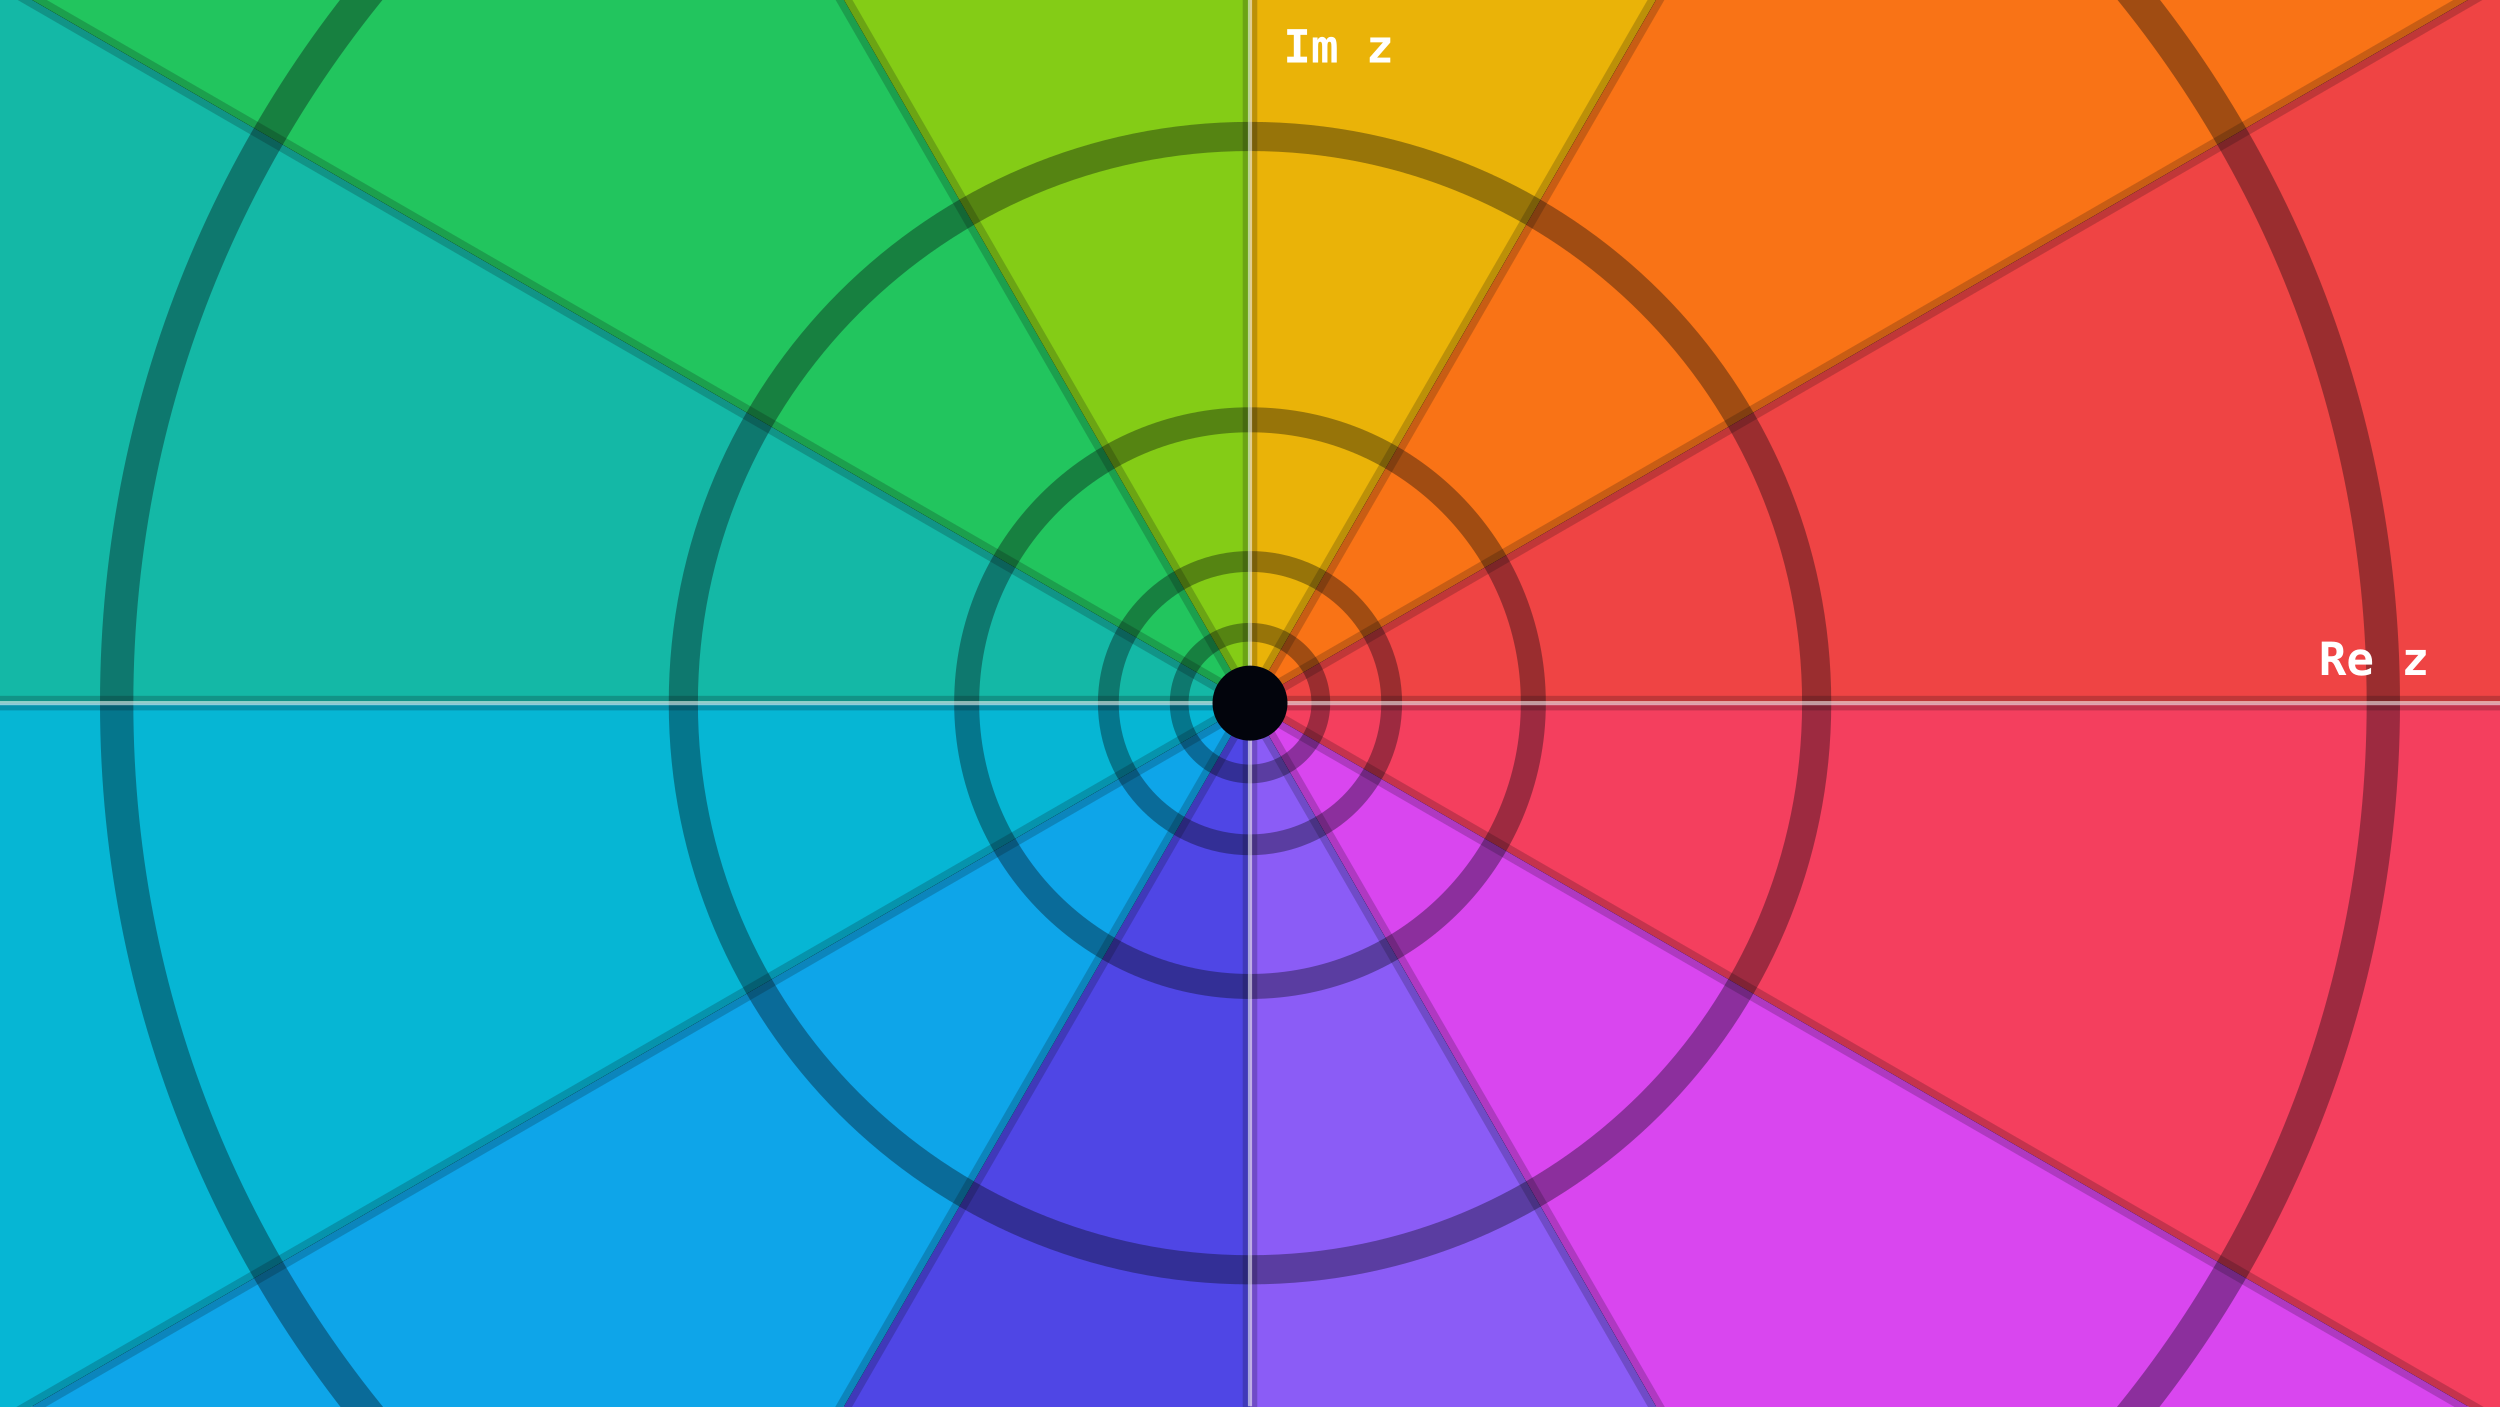
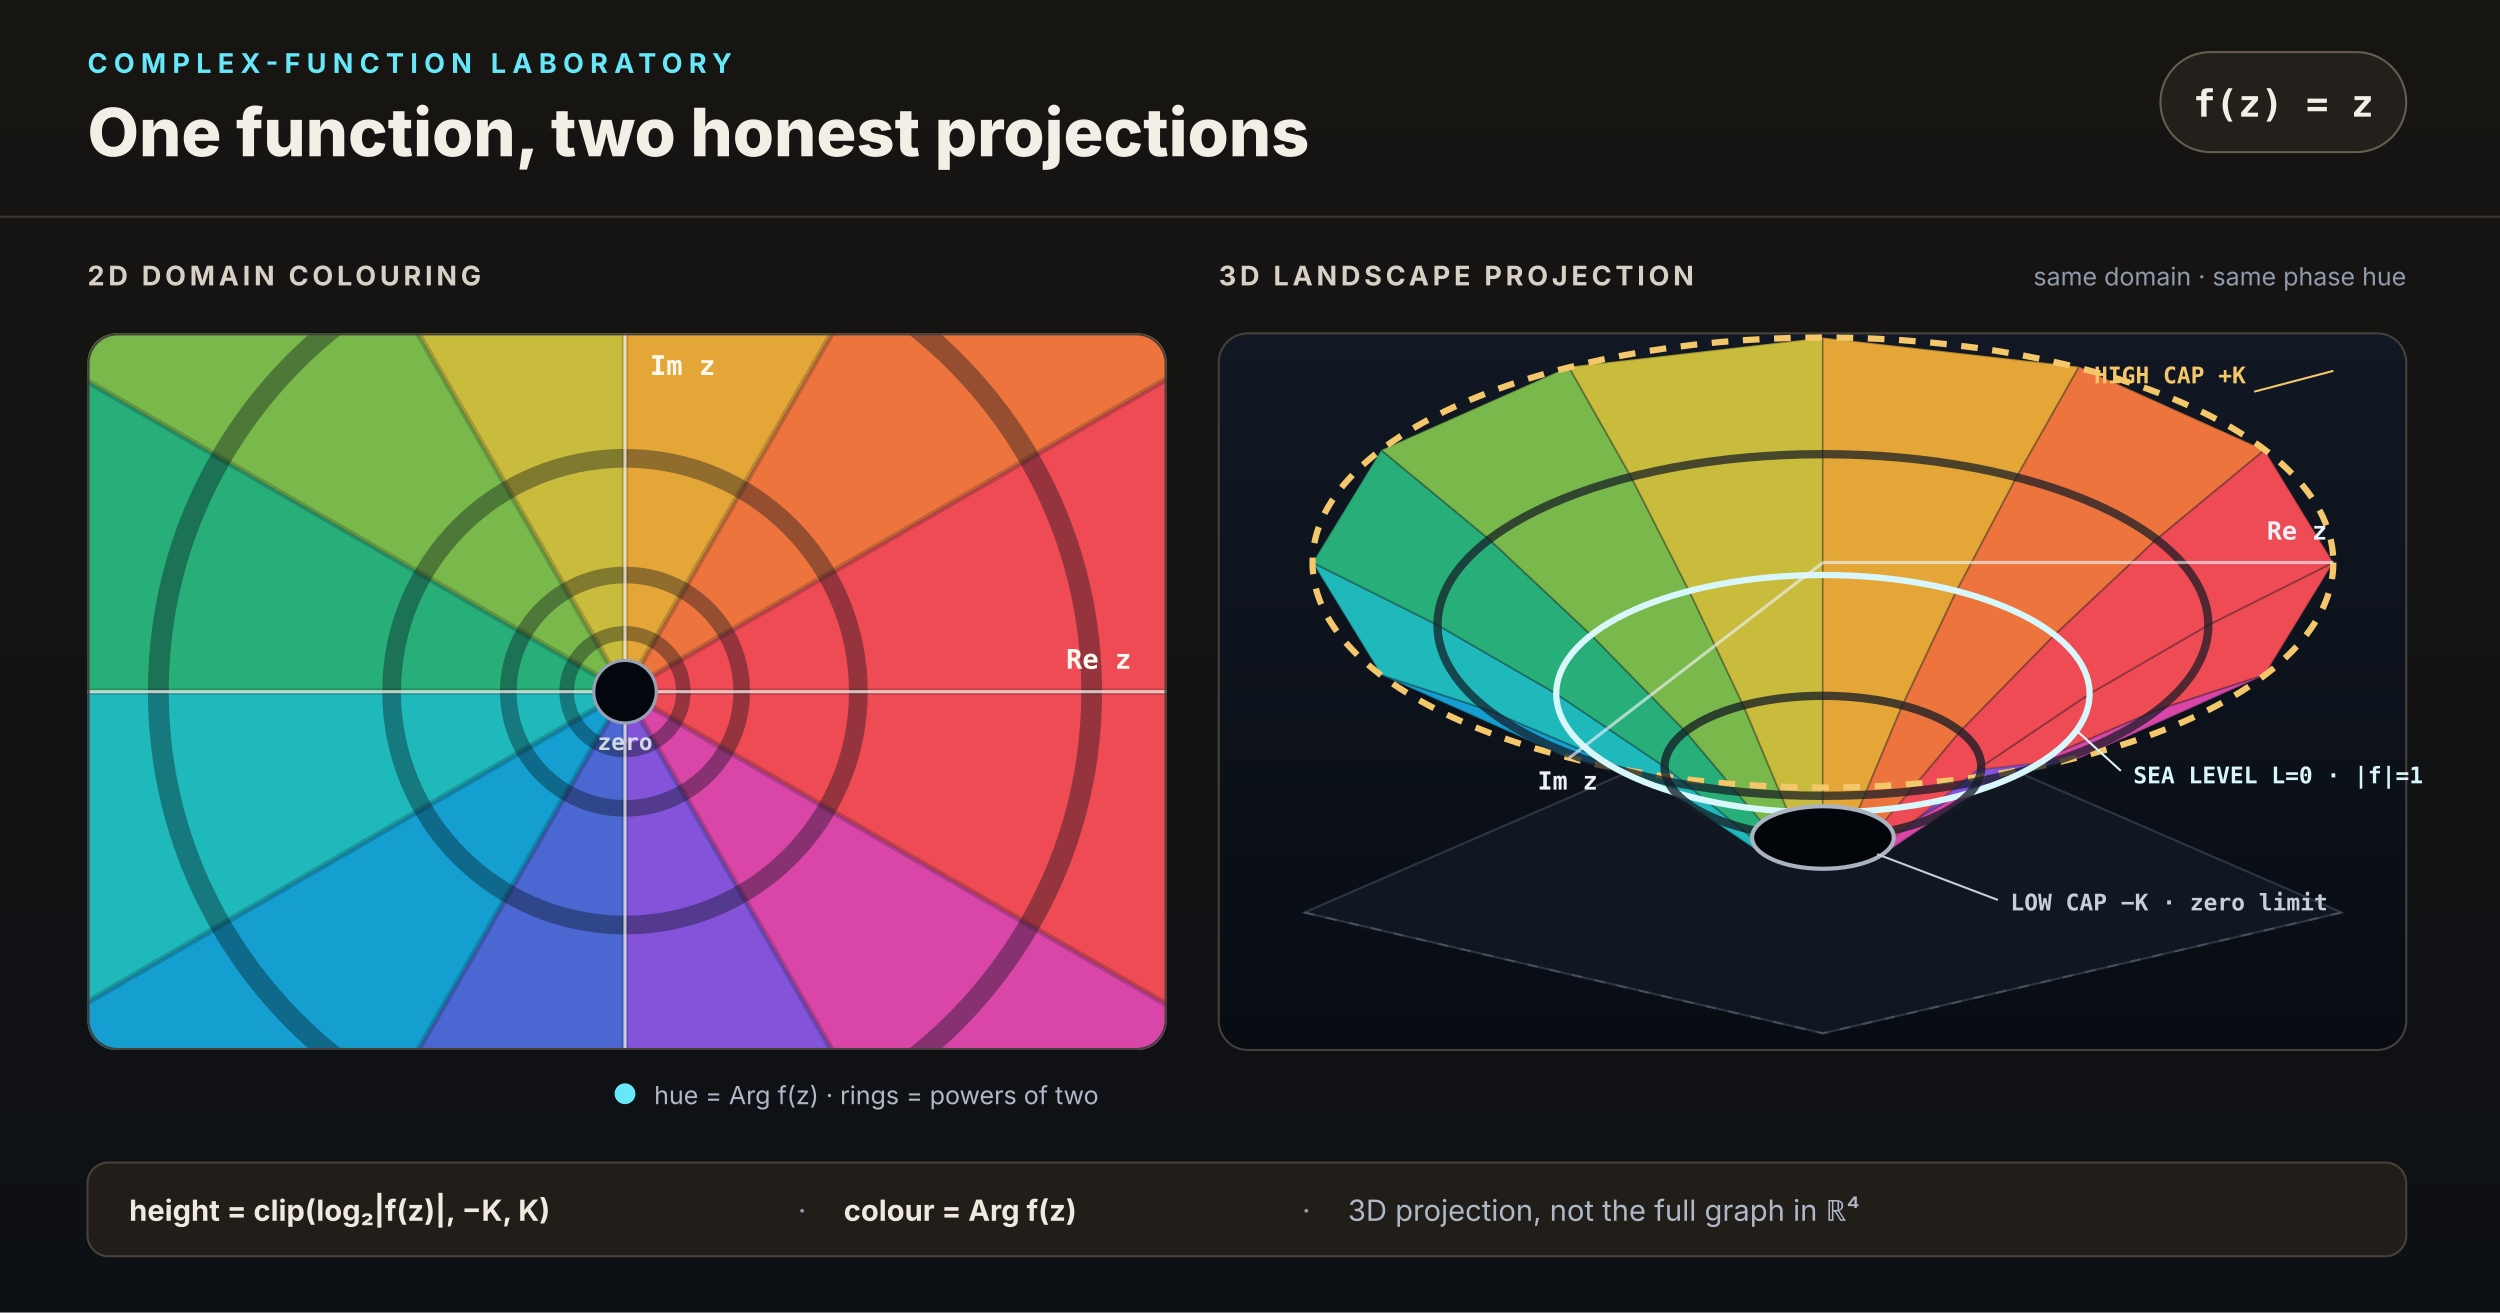
- <svg xmlns="http://www.w3.org/2000/svg" viewBox="0 0 1200 675" role="img" aria-labelledby="title description">
-   <rect width="1200" height="675" fill="#070b13" />
+ <svg xmlns="http://www.w3.org/2000/svg" viewBox="0 0 1200 630" width="1200" height="630" role="img" aria-labelledby="title description">
+   <defs>
+     <linearGradient id="background" x1="0" y1="0" x2="0" y2="1">
+       <stop offset="0" stop-color="#171512" />
+       <stop offset="1" stop-color="#0d1015" />
+     </linearGradient>
+     <linearGradient id="panel" x1="0" y1="0" x2="0" y2="1">
+       <stop offset="0" stop-color="#111823" />
+       <stop offset="1" stop-color="#080c13" />
+     </linearGradient>
+     <clipPath id="map-clip">
+       <rect x="42" y="160" width="518" height="344" rx="14" />
+     </clipPath>
+   </defs>
+   <rect width="1200" height="630" fill="url(#background)" />
+   <path d="M0 104H1200" stroke="#3b352e" />
+   <g font-family="ui-sans-serif,system-ui,-apple-system,BlinkMacSystemFont,'Segoe UI',sans-serif">
+     <text x="42" y="35" fill="#67e8f9" font-size="13" font-weight="700" letter-spacing="3">COMPLEX-FUNCTION LABORATORY</text>
+     <text x="42" y="75" fill="#f4efe6" font-size="32" font-weight="760">One function, two honest projections</text>
+     <g transform="translate(1037 25)">
+       <rect width="118" height="48" rx="24" fill="#231f1a" stroke="#675c4d" />
+       <text x="59" y="31" fill="#f4efe6" font-family="ui-monospace,SFMono-Regular,Consolas,monospace" font-size="18" font-weight="700" text-anchor="middle">f(z) = z</text>
+     </g>
+     <text x="42" y="137" fill="#d8d0c4" font-size="13" font-weight="700" letter-spacing="1.8">2D DOMAIN COLOURING</text>
+     <text x="585" y="137" fill="#d8d0c4" font-size="13" font-weight="700" letter-spacing="1.8">3D LANDSCAPE PROJECTION</text>
+     <text x="1155" y="137" fill="#8f9aab" font-size="12" text-anchor="end">same domain · same phase hue</text>
+   </g>
+   <g clip-path="url(#map-clip)">
+     <rect x="42" y="160" width="518" height="344" fill="#090d14" />
+     <g>
+       <path d="M300 332L800 332L733 582Z" fill="#ef4b55" />
+       <path d="M300 332L733 582L550 765Z" fill="#d946a7" />
+       <path d="M300 332L550 765L300 832Z" fill="#8354d9" />
+       <path d="M300 332L300 832L50 765Z" fill="#4b67d1" />
+       <path d="M300 332L50 765L-133 582Z" fill="#159fd0" />
+       <path d="M300 332L-133 582L-200 332Z" fill="#20b9bb" />
+       <path d="M300 332L-200 332L-133 82Z" fill="#28ae79" />
+       <path d="M300 332L-133 82L50 -101Z" fill="#79b84a" />
+       <path d="M300 332L50 -101L300 -168Z" fill="#c9bb3c" />
+       <path d="M300 332L300 -168L550 -101Z" fill="#e5a638" />
+       <path d="M300 332L550 -101L733 82Z" fill="#ed753d" />
+       <path d="M300 332L733 82L800 332Z" fill="#ef4b55" />
+     </g>
+     <g fill="none" stroke="#071019" stroke-opacity=".38">
+       <circle cx="300" cy="332" r="28" stroke-width="7" />
+       <circle cx="300" cy="332" r="56" stroke-width="8" />
+       <circle cx="300" cy="332" r="112" stroke-width="9" />
+       <circle cx="300" cy="332" r="224" stroke-width="10" />
+     </g>
+     <g stroke="#071019" stroke-opacity=".2" stroke-width="3">
+       <path d="M300 332H800" />
+       <path d="M300 332L733 582" />
+       <path d="M300 332L550 765" />
+       <path d="M300 332V832" />
+       <path d="M300 332L50 765" />
+       <path d="M300 332L-133 582" />
+       <path d="M300 332H-200" />
+       <path d="M300 332L-133 82" />
+       <path d="M300 332L50 -101" />
+       <path d="M300 332V-168" />
+       <path d="M300 332L550 -101" />
+       <path d="M300 332L733 82" />
+     </g>
+     <g stroke="#fffaf0" stroke-opacity=".72" stroke-width="1.5">
+       <path d="M42 332H560" />
+       <path d="M300 160V504" />
+     </g>
+     <circle cx="300" cy="332" r="15" fill="#03060c" stroke="#96a2b4" stroke-width="1.5" />
+   </g>
+   <rect x="42.5" y="160.5" width="517" height="343" rx="14" fill="none" stroke="#454039" />
+   <g fill="#fffaf0" font-family="ui-monospace,SFMono-Regular,Consolas,monospace" font-size="13" font-weight="700">
+     <text x="543" y="321" text-anchor="end">Re z</text>
+     <text x="312" y="180">Im z</text>
+     <text x="300" y="360" text-anchor="middle" fill="#d3d9e2" font-size="11">zero</text>
+   </g>
+   <g font-family="ui-sans-serif,system-ui,-apple-system,BlinkMacSystemFont,'Segoe UI',sans-serif">
+     <circle cx="300" cy="525" r="5" fill="#67e8f9" />
+     <text x="314" y="530" fill="#aeb8c7" font-size="12">hue = Arg f(z) · rings = powers of two</text>
+   </g>
  <g>
-     <path d="M600 337.5 L1600 337.5 A1000 1000 0 0 1 1466 837.5 Z" fill="#f43f5e" />
-     <path d="M600 337.5 L1466 837.5 A1000 1000 0 0 1 1100 1203.5 Z" fill="#d946ef" />
-     <path d="M600 337.5 L1100 1203.5 A1000 1000 0 0 1 600 1337.5 Z" fill="#8b5cf6" />
-     <path d="M600 337.5 L600 1337.5 A1000 1000 0 0 1 100 1203.5 Z" fill="#4f46e5" />
-     <path d="M600 337.5 L100 1203.5 A1000 1000 0 0 1 -266 837.5 Z" fill="#0ea5e9" />
-     <path d="M600 337.5 L-266 837.5 A1000 1000 0 0 1 -400 337.5 Z" fill="#06b6d4" />
-     <path d="M600 337.5 L-400 337.5 A1000 1000 0 0 1 -266 -162.5 Z" fill="#14b8a6" />
-     <path d="M600 337.5 L-266 -162.5 A1000 1000 0 0 1 100 -528.5 Z" fill="#22c55e" />
-     <path d="M600 337.5 L100 -528.5 A1000 1000 0 0 1 600 -662.5 Z" fill="#84cc16" />
-     <path d="M600 337.5 L600 -662.5 A1000 1000 0 0 1 1100 -528.5 Z" fill="#eab308" />
-     <path d="M600 337.5 L1100 -528.5 A1000 1000 0 0 1 1466 -162.5 Z" fill="#f97316" />
-     <path d="M600 337.5 L1466 -162.5 A1000 1000 0 0 1 1600 337.5 Z" fill="#ef4444" />
+     <rect x="585" y="160" width="570" height="344" rx="14" fill="url(#panel)" stroke="#454039" />
+     <path d="M626 438L875 330L1124 438L875 496Z" fill="#101721" stroke="#536070" stroke-opacity=".45" />
+     <path d="M626 438L875 496L1124 438" fill="none" stroke="#6f7b89" stroke-opacity=".4" stroke-dasharray="5 6" />
+     <g stroke="#111821" stroke-opacity=".26" stroke-width="1">
+       <path d="M1120 270L1087 324L1035 341L986 362L941 385L904 410L909 402L951 368L1003 333L1060 300Z" fill="#ef4b55" />
+       <path d="M1087 324L998 364L968 371L939 382L913 397L892 415L904 410L941 385L986 362L1035 341Z" fill="#d946a7" />
+       <path d="M998 364L875 378L875 382L875 390L875 402L875 417L892 415L913 397L939 382L968 371Z" fill="#8354d9" />
+       <path d="M875 378L753 364L783 371L811 382L837 397L858 415L875 417L875 402L875 390L875 382Z" fill="#4b67d1" />
+       <path d="M753 364L663 324L715 341L764 362L809 385L846 410L858 415L837 397L811 382L783 371Z" fill="#159fd0" />
+       <path d="M663 324L630 270L690 300L747 333L799 368L841 402L846 410L809 385L764 362L715 341Z" fill="#20b9bb" />
+       <path d="M630 270L663 216L715 259L764 305L809 351L846 395L841 402L799 368L747 333L690 300Z" fill="#28ae79" />
+       <path d="M663 216L753 176L783 229L811 284L837 339L858 389L846 395L809 351L764 305L715 259Z" fill="#79b84a" />
+       <path d="M753 176L875 162L875 218L875 276L875 334L875 387L858 389L837 339L811 284L783 229Z" fill="#c9bb3c" />
+       <path d="M875 162L998 176L968 229L939 284L913 339L892 389L875 387L875 334L875 276L875 218Z" fill="#e5a638" />
+       <path d="M998 176L1087 216L1035 259L986 305L941 351L904 395L892 389L913 339L939 284L968 229Z" fill="#ed753d" />
+       <path d="M1087 216L1120 270L1060 300L1003 333L951 368L909 402L904 395L941 351L986 305L1035 259Z" fill="#ef4b55" />
+     </g>
+     <g fill="none">
+       <ellipse cx="875" cy="270" rx="245" ry="108" stroke="#f4c76b" stroke-width="3" stroke-dasharray="8 7" />
+       <ellipse cx="875" cy="300" rx="185" ry="82" stroke="#141b25" stroke-opacity=".72" stroke-width="4" />
+       <ellipse cx="875" cy="333" rx="128" ry="57" stroke="#d8f7fb" stroke-width="3" />
+       <ellipse cx="875" cy="368" rx="76" ry="34" stroke="#141b25" stroke-opacity=".76" stroke-width="4" />
+     </g>
+     <ellipse cx="875" cy="402" rx="34" ry="15" fill="#02050a" stroke="#aab4c1" stroke-width="2" />
+     <g fill="none" stroke="#eef2f7" stroke-opacity=".65" stroke-width="1.5">
+       <path d="M875 270L1120 270" />
+       <path d="M875 270L753 364" />
+     </g>
+     <g fill="#edf1f6" font-family="ui-monospace,SFMono-Regular,Consolas,monospace" font-size="12" font-weight="700">
+       <text x="1117" y="259" text-anchor="end">Re z</text>
+       <text x="738" y="379">Im z</text>
+     </g>
+     <g font-family="ui-monospace,SFMono-Regular,Consolas,monospace" font-size="11" font-weight="700">
+       <path d="M1082 188L1120 178" stroke="#f4c76b" />
+       <text x="1078" y="184" fill="#f4c76b" text-anchor="end">HIGH CAP  +K</text>
+       <path d="M996 350L1018 370" stroke="#d8f7fb" />
+       <text x="1024" y="376" fill="#d8f7fb">SEA LEVEL  L=0 · |f|=1</text>
+       <path d="M901 410L959 432" stroke="#c6ced9" />
+       <text x="965" y="437" fill="#c6ced9">LOW CAP  −K · zero limit</text>
+     </g>
  </g>
-   <g fill="none" stroke="#05070d" stroke-opacity=".36">
-     <circle cx="600" cy="337.5" r="34" stroke-width="9" />
-     <circle cx="600" cy="337.5" r="68" stroke-width="10" />
-     <circle cx="600" cy="337.5" r="136" stroke-width="12" />
-     <circle cx="600" cy="337.5" r="272" stroke-width="14" />
-     <circle cx="600" cy="337.5" r="544" stroke-width="16" />
-   </g>
-   <g stroke="#05070d" stroke-opacity=".2" stroke-width="7">
-     <path d="M600 337.5 L1600 337.5" />
-     <path d="M600 337.5 L1466 837.5" />
-     <path d="M600 337.5 L1100 1203.5" />
-     <path d="M600 337.5 L600 1337.5" />
-     <path d="M600 337.5 L100 1203.5" />
-     <path d="M600 337.5 L-266 837.5" />
-     <path d="M600 337.5 L-400 337.5" />
-     <path d="M600 337.5 L-266 -162.5" />
-     <path d="M600 337.5 L100 -528.5" />
-     <path d="M600 337.5 L600 -662.5" />
-     <path d="M600 337.5 L1100 -528.5" />
-     <path d="M600 337.5 L1466 -162.5" />
-   </g>
-   <g stroke="#fff" stroke-opacity=".55" stroke-width="2">
-     <path d="M0 337.5 H1200" />
-     <path d="M600 0 V675" />
-   </g>
-   <circle cx="600" cy="337.5" r="18" fill="#02040c" />
-   <g fill="#fff" font-family="ui-monospace,monospace" font-size="22" font-weight="700">
-     <text x="1166" y="324" text-anchor="end">Re z</text>
-     <text x="616" y="30">Im z</text>
+   <g font-family="ui-sans-serif,system-ui,-apple-system,BlinkMacSystemFont,'Segoe UI',sans-serif">
+     <rect x="42" y="558" width="1113" height="45" rx="10" fill="#211d18" stroke="#494137" />
+     <text x="62" y="586" fill="#f0e9dd" font-size="14" font-weight="650">height = clip(log₂|f(z)|, −K, K)</text>
+     <text x="383" y="586" fill="#8f9aab" font-size="14">·</text>
+     <text x="405" y="586" fill="#f0e9dd" font-size="14" font-weight="650">colour = Arg f(z)</text>
+     <text x="625" y="586" fill="#8f9aab" font-size="14">·</text>
+     <text x="647" y="586" fill="#aeb8c7" font-size="14">3D projection, not the full graph in ℝ⁴</text>
  </g>
</svg>
